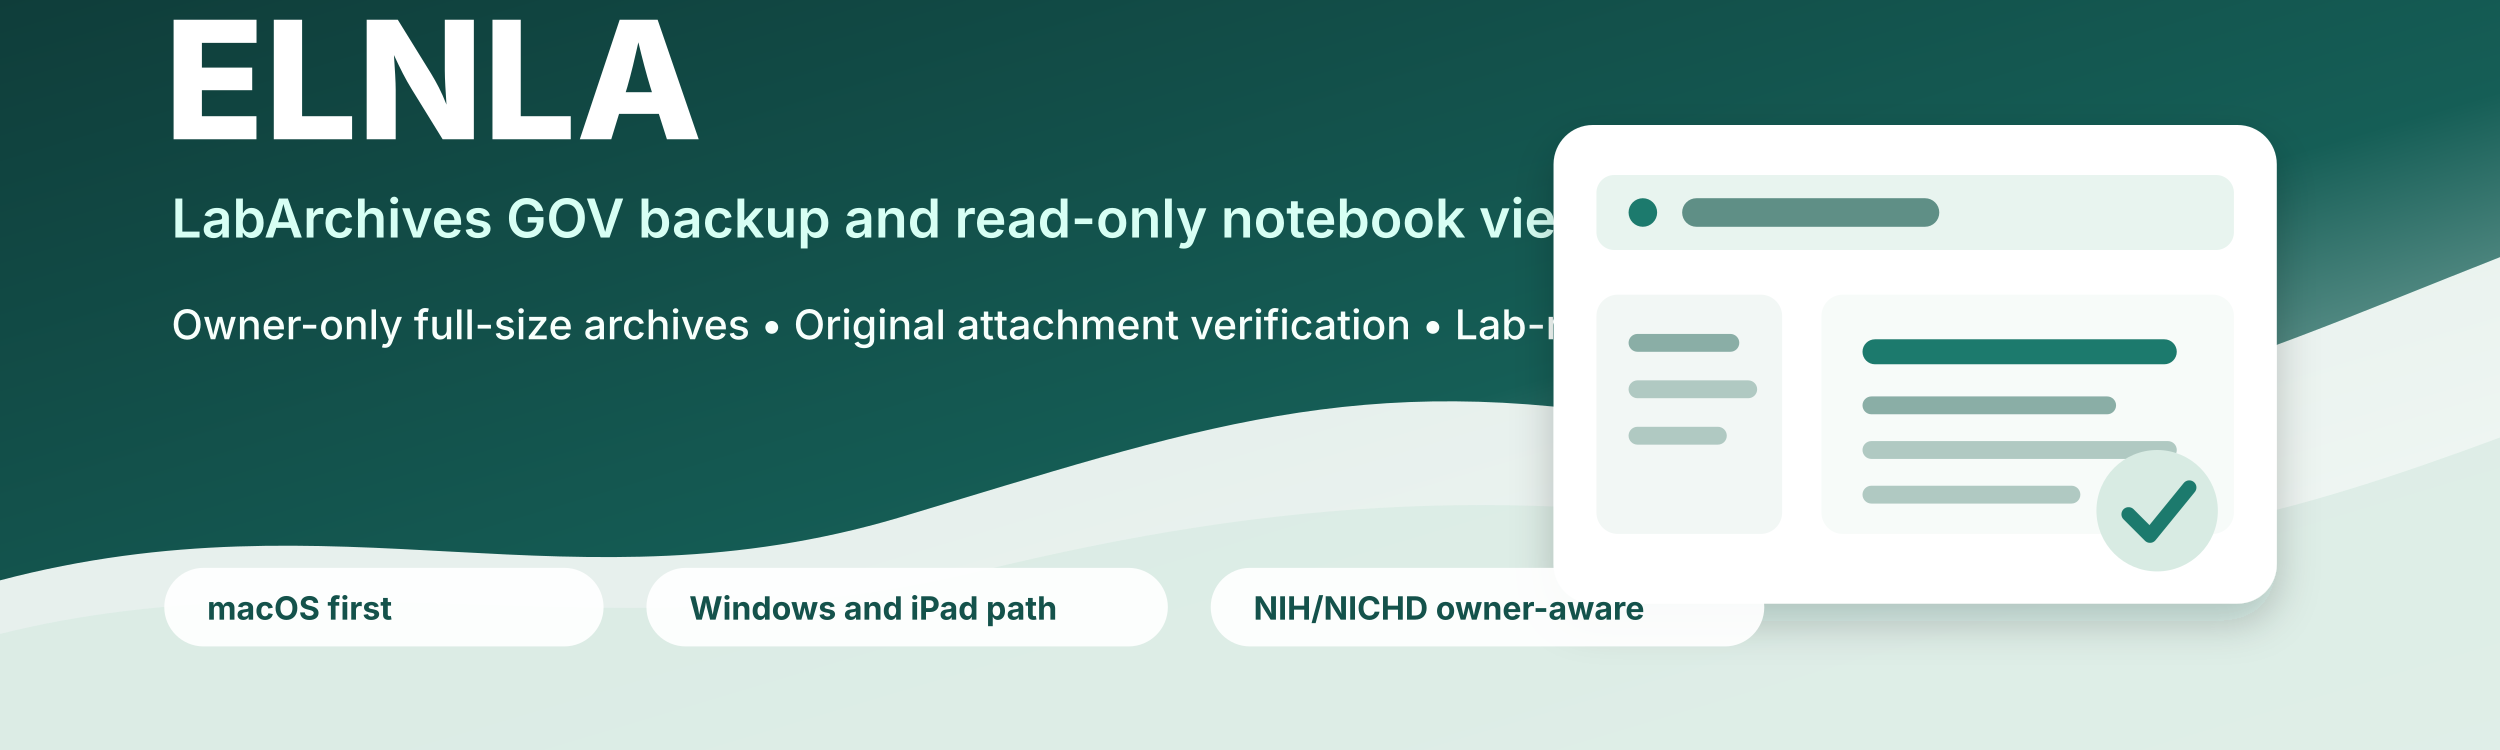
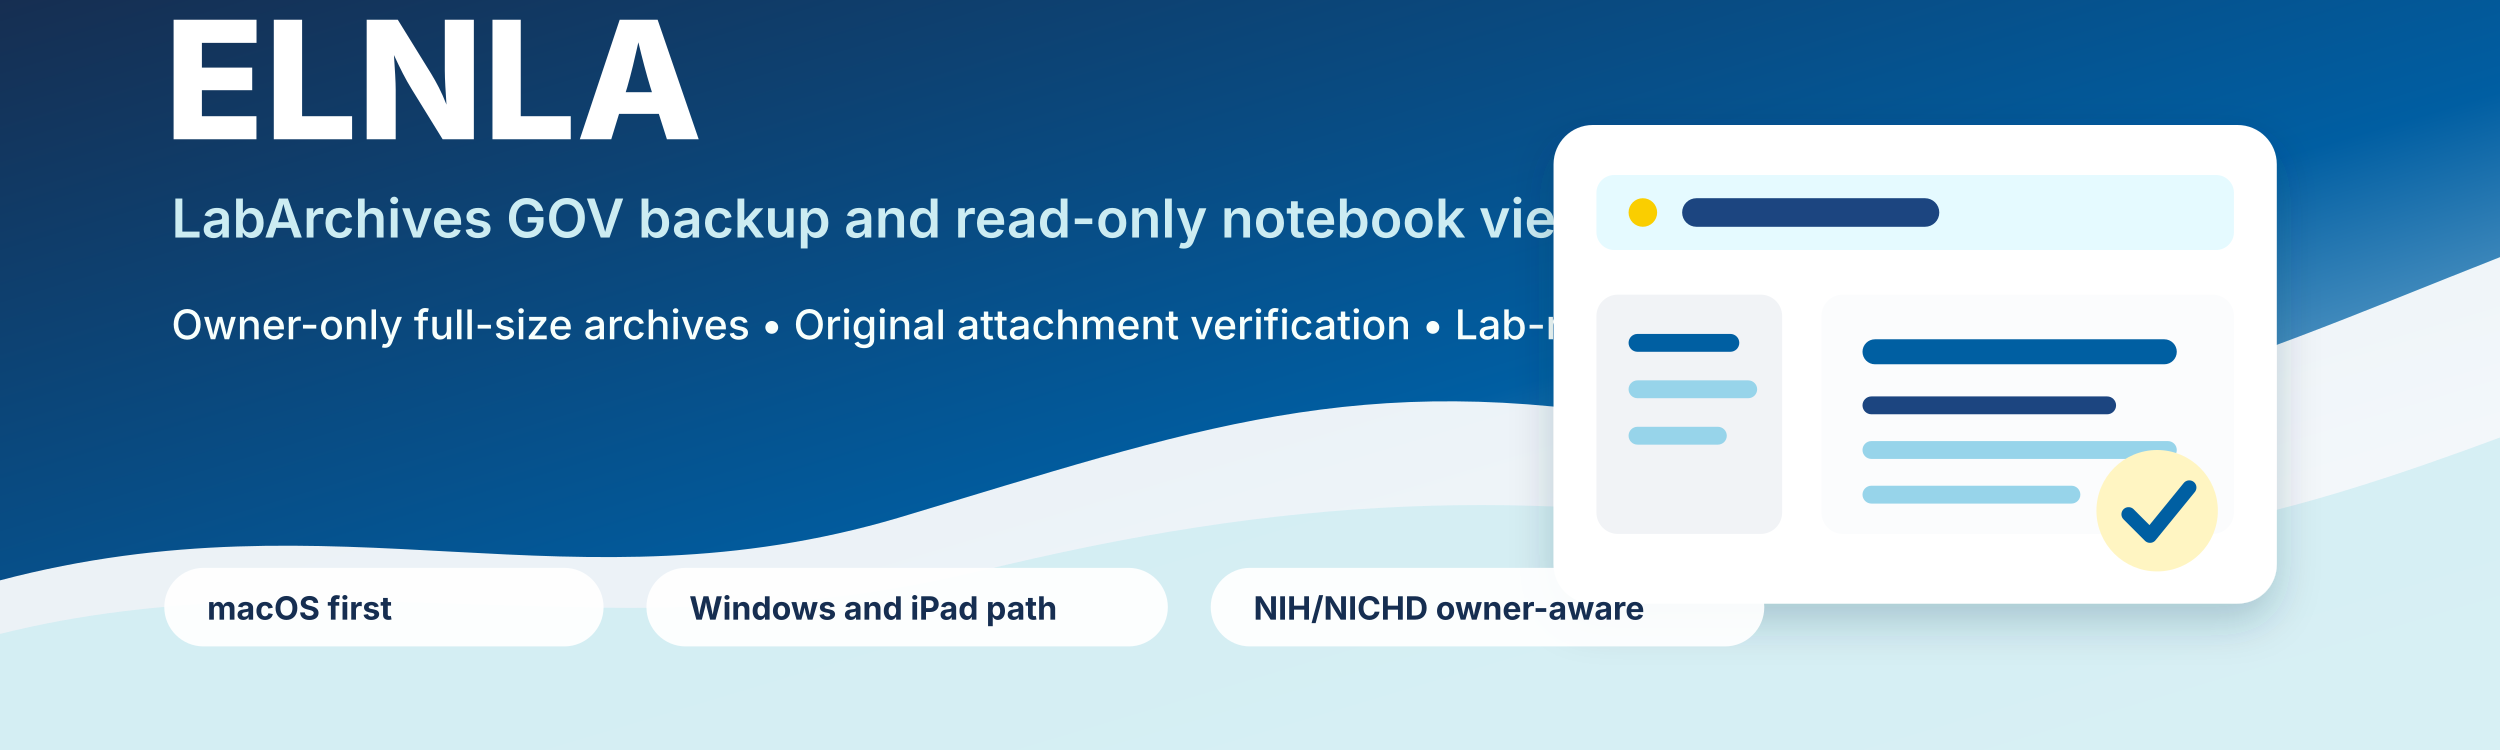
<svg xmlns="http://www.w3.org/2000/svg" width="1400" height="420" viewBox="0 0 1400 420" role="img" aria-labelledby="title desc">
  <defs>
    <linearGradient id="bg" x1="0" y1="0" x2="1" y2="1">
-       <stop offset="0" stop-color="#0f3d3a" />
-       <stop offset="0.56" stop-color="#155e56" />
-       <stop offset="1" stop-color="#e7f3ee" />
+       <stop offset="0" stop-color="#162e51" />
+       <stop offset="0.56" stop-color="#005ea2" />
+       <stop offset="1" stop-color="#e5faff" />
    </linearGradient>
    <filter id="softShadow" x="-20%" y="-20%" width="140%" height="140%">
-       <feDropShadow dx="0" dy="10" stdDeviation="12" flood-color="#062a27" flood-opacity="0.22" />
+       <feDropShadow dx="0" dy="10" stdDeviation="12" flood-color="#162e51" flood-opacity="0.22" />
    </filter>
  </defs>
  <rect width="1400" height="420" fill="url(#bg)" />
-   <path d="M0 325 C190 275 320 344 503 290 C670 240 760 206 930 236 C1114 268 1245 205 1400 144 L1400 420 L0 420 Z" fill="#f4faf7" opacity="0.94" />
-   <path d="M0 355 C180 310 352 368 548 320 C720 278 852 272 1028 300 C1172 323 1292 285 1400 245 L1400 420 L0 420 Z" fill="#d8ebe3" opacity="0.75" />
+   <path d="M0 325 C190 275 320 344 503 290 C670 240 760 206 930 236 C1114 268 1245 205 1400 144 L1400 420 L0 420 Z" fill="#fbfcfd" opacity="0.94" />
+   <path d="M0 355 C180 310 352 368 548 320 C720 278 852 272 1028 300 C1172 323 1292 285 1400 245 L1400 420 L0 420 Z" fill="#ccecf2" opacity="0.75" />
  <g transform="translate(92 78)">
    <text x="0" y="0" fill="#ffffff" font-family="Avenir Next, Inter, Segoe UI, Arial, sans-serif" font-size="92" font-weight="800" letter-spacing="0">ELNLA</text>
-     <text x="4" y="55" fill="#d7fff4" font-family="Avenir Next, Inter, Segoe UI, Arial, sans-serif" font-size="30" font-weight="600">LabArchives GOV backup and read-only notebook viewer</text>
+     <text x="4" y="55" fill="#ccecf2" font-family="Avenir Next, Inter, Segoe UI, Arial, sans-serif" font-size="30" font-weight="600">LabArchives GOV backup and read-only notebook viewer</text>
    <text x="4" y="112" fill="#f8fffc" font-family="Avenir Next, Inter, Segoe UI, Arial, sans-serif" font-size="23" font-weight="500">Owner-only full-size archives • Original attachment verification • Lab-ready offline review</text>
  </g>
  <g transform="translate(870 70)" filter="url(#softShadow)">
    <rect x="0" y="0" width="405" height="268" rx="22" fill="#ffffff" />
-     <rect x="24" y="28" width="357" height="42" rx="10" fill="#e8f4ef" />
-     <circle cx="50" cy="49" r="8" fill="#1f7a6d" />
-     <rect x="72" y="41" width="144" height="16" rx="8" fill="#5f8f86" />
-     <rect x="24" y="95" width="104" height="134" rx="12" fill="#f2f7f5" />
-     <rect x="42" y="117" width="62" height="10" rx="5" fill="#8aaea6" />
-     <rect x="42" y="143" width="72" height="10" rx="5" fill="#b0c9c2" />
-     <rect x="42" y="169" width="55" height="10" rx="5" fill="#b0c9c2" />
-     <rect x="150" y="95" width="231" height="134" rx="12" fill="#f7fbf9" />
-     <rect x="173" y="120" width="176" height="14" rx="7" fill="#1f7a6d" />
-     <rect x="173" y="152" width="142" height="10" rx="5" fill="#8aaea6" />
-     <rect x="173" y="177" width="176" height="10" rx="5" fill="#b0c9c2" />
-     <rect x="173" y="202" width="122" height="10" rx="5" fill="#b0c9c2" />
+     <rect x="24" y="28" width="357" height="42" rx="10" fill="#e5faff" />
+     <circle cx="50" cy="49" r="8" fill="#face00" />
+     <rect x="72" y="41" width="144" height="16" rx="8" fill="#1a4480" />
+     <rect x="24" y="95" width="104" height="134" rx="12" fill="#f1f3f6" />
+     <rect x="42" y="117" width="62" height="10" rx="5" fill="#005ea2" />
+     <rect x="42" y="143" width="72" height="10" rx="5" fill="#97d4ea" />
+     <rect x="42" y="169" width="55" height="10" rx="5" fill="#97d4ea" />
+     <rect x="150" y="95" width="231" height="134" rx="12" fill="#fbfcfd" />
+     <rect x="173" y="120" width="176" height="14" rx="7" fill="#005ea2" />
+     <rect x="173" y="152" width="142" height="10" rx="5" fill="#1a4480" />
+     <rect x="173" y="177" width="176" height="10" rx="5" fill="#97d4ea" />
+     <rect x="173" y="202" width="122" height="10" rx="5" fill="#97d4ea" />
    <g transform="translate(300 178)">
-       <circle cx="38" cy="38" r="34" fill="#d8ebe3" />
-       <path d="M22 40 L34 52 L56 25" fill="none" stroke="#1f7a6d" stroke-width="8" stroke-linecap="round" stroke-linejoin="round" />
+       <circle cx="38" cy="38" r="34" fill="#fff5c2" />
+       <path d="M22 40 L34 52 L56 25" fill="none" stroke="#005ea2" stroke-width="8" stroke-linecap="round" stroke-linejoin="round" />
    </g>
  </g>
  <g transform="translate(92 318)">
    <rect x="0" y="0" width="246" height="44" rx="22" fill="#ffffff" opacity="0.92" />
-     <text x="24" y="29" fill="#14524b" font-family="Avenir Next, Inter, Segoe UI, Arial, sans-serif" font-size="18" font-weight="700">macOS first</text>
+     <text x="24" y="29" fill="#162e51" font-family="Avenir Next, Inter, Segoe UI, Arial, sans-serif" font-size="18" font-weight="700">macOS first</text>
    <rect x="270" y="0" width="292" height="44" rx="22" fill="#ffffff" opacity="0.92" />
-     <text x="294" y="29" fill="#14524b" font-family="Avenir Next, Inter, Segoe UI, Arial, sans-serif" font-size="18" font-weight="700">Windows and iPad path</text>
+     <text x="294" y="29" fill="#162e51" font-family="Avenir Next, Inter, Segoe UI, Arial, sans-serif" font-size="18" font-weight="700">Windows and iPad path</text>
    <rect x="586" y="0" width="310" height="44" rx="22" fill="#ffffff" opacity="0.92" />
-     <text x="610" y="29" fill="#14524b" font-family="Avenir Next, Inter, Segoe UI, Arial, sans-serif" font-size="18" font-weight="700">NIH/NICHD owner-aware</text>
+     <text x="610" y="29" fill="#162e51" font-family="Avenir Next, Inter, Segoe UI, Arial, sans-serif" font-size="18" font-weight="700">NIH/NICHD owner-aware</text>
  </g>
</svg>
